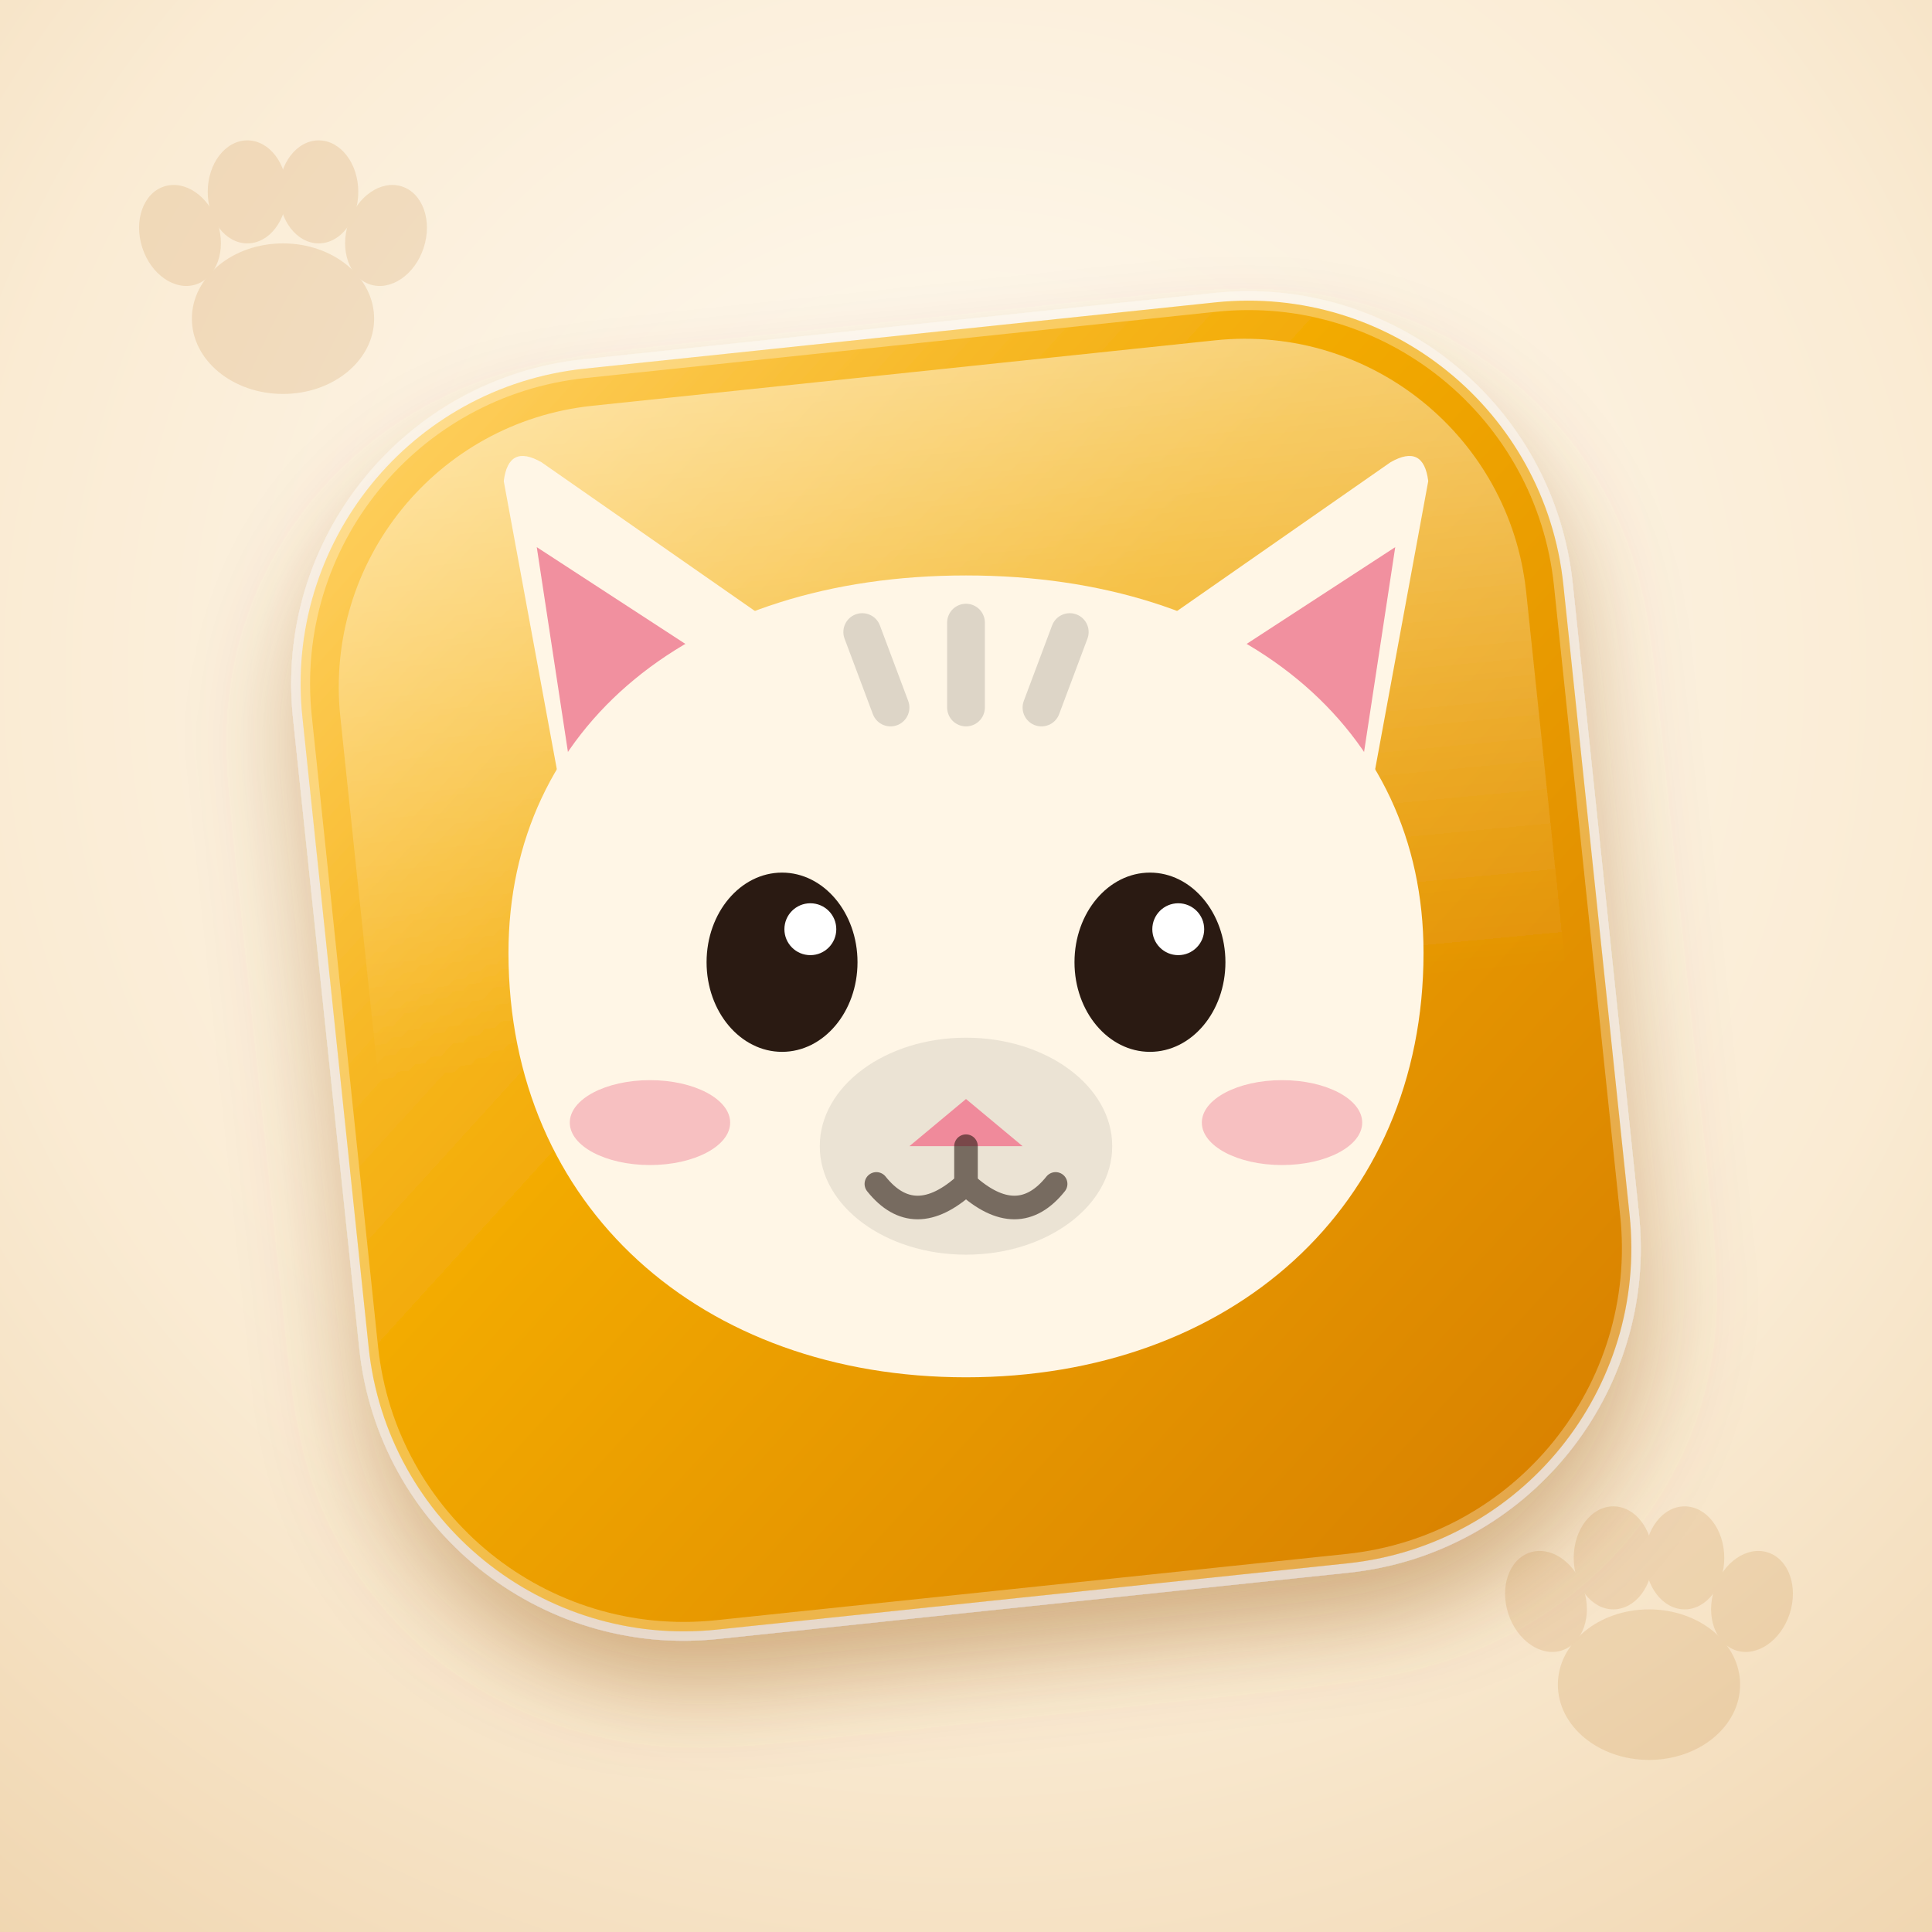
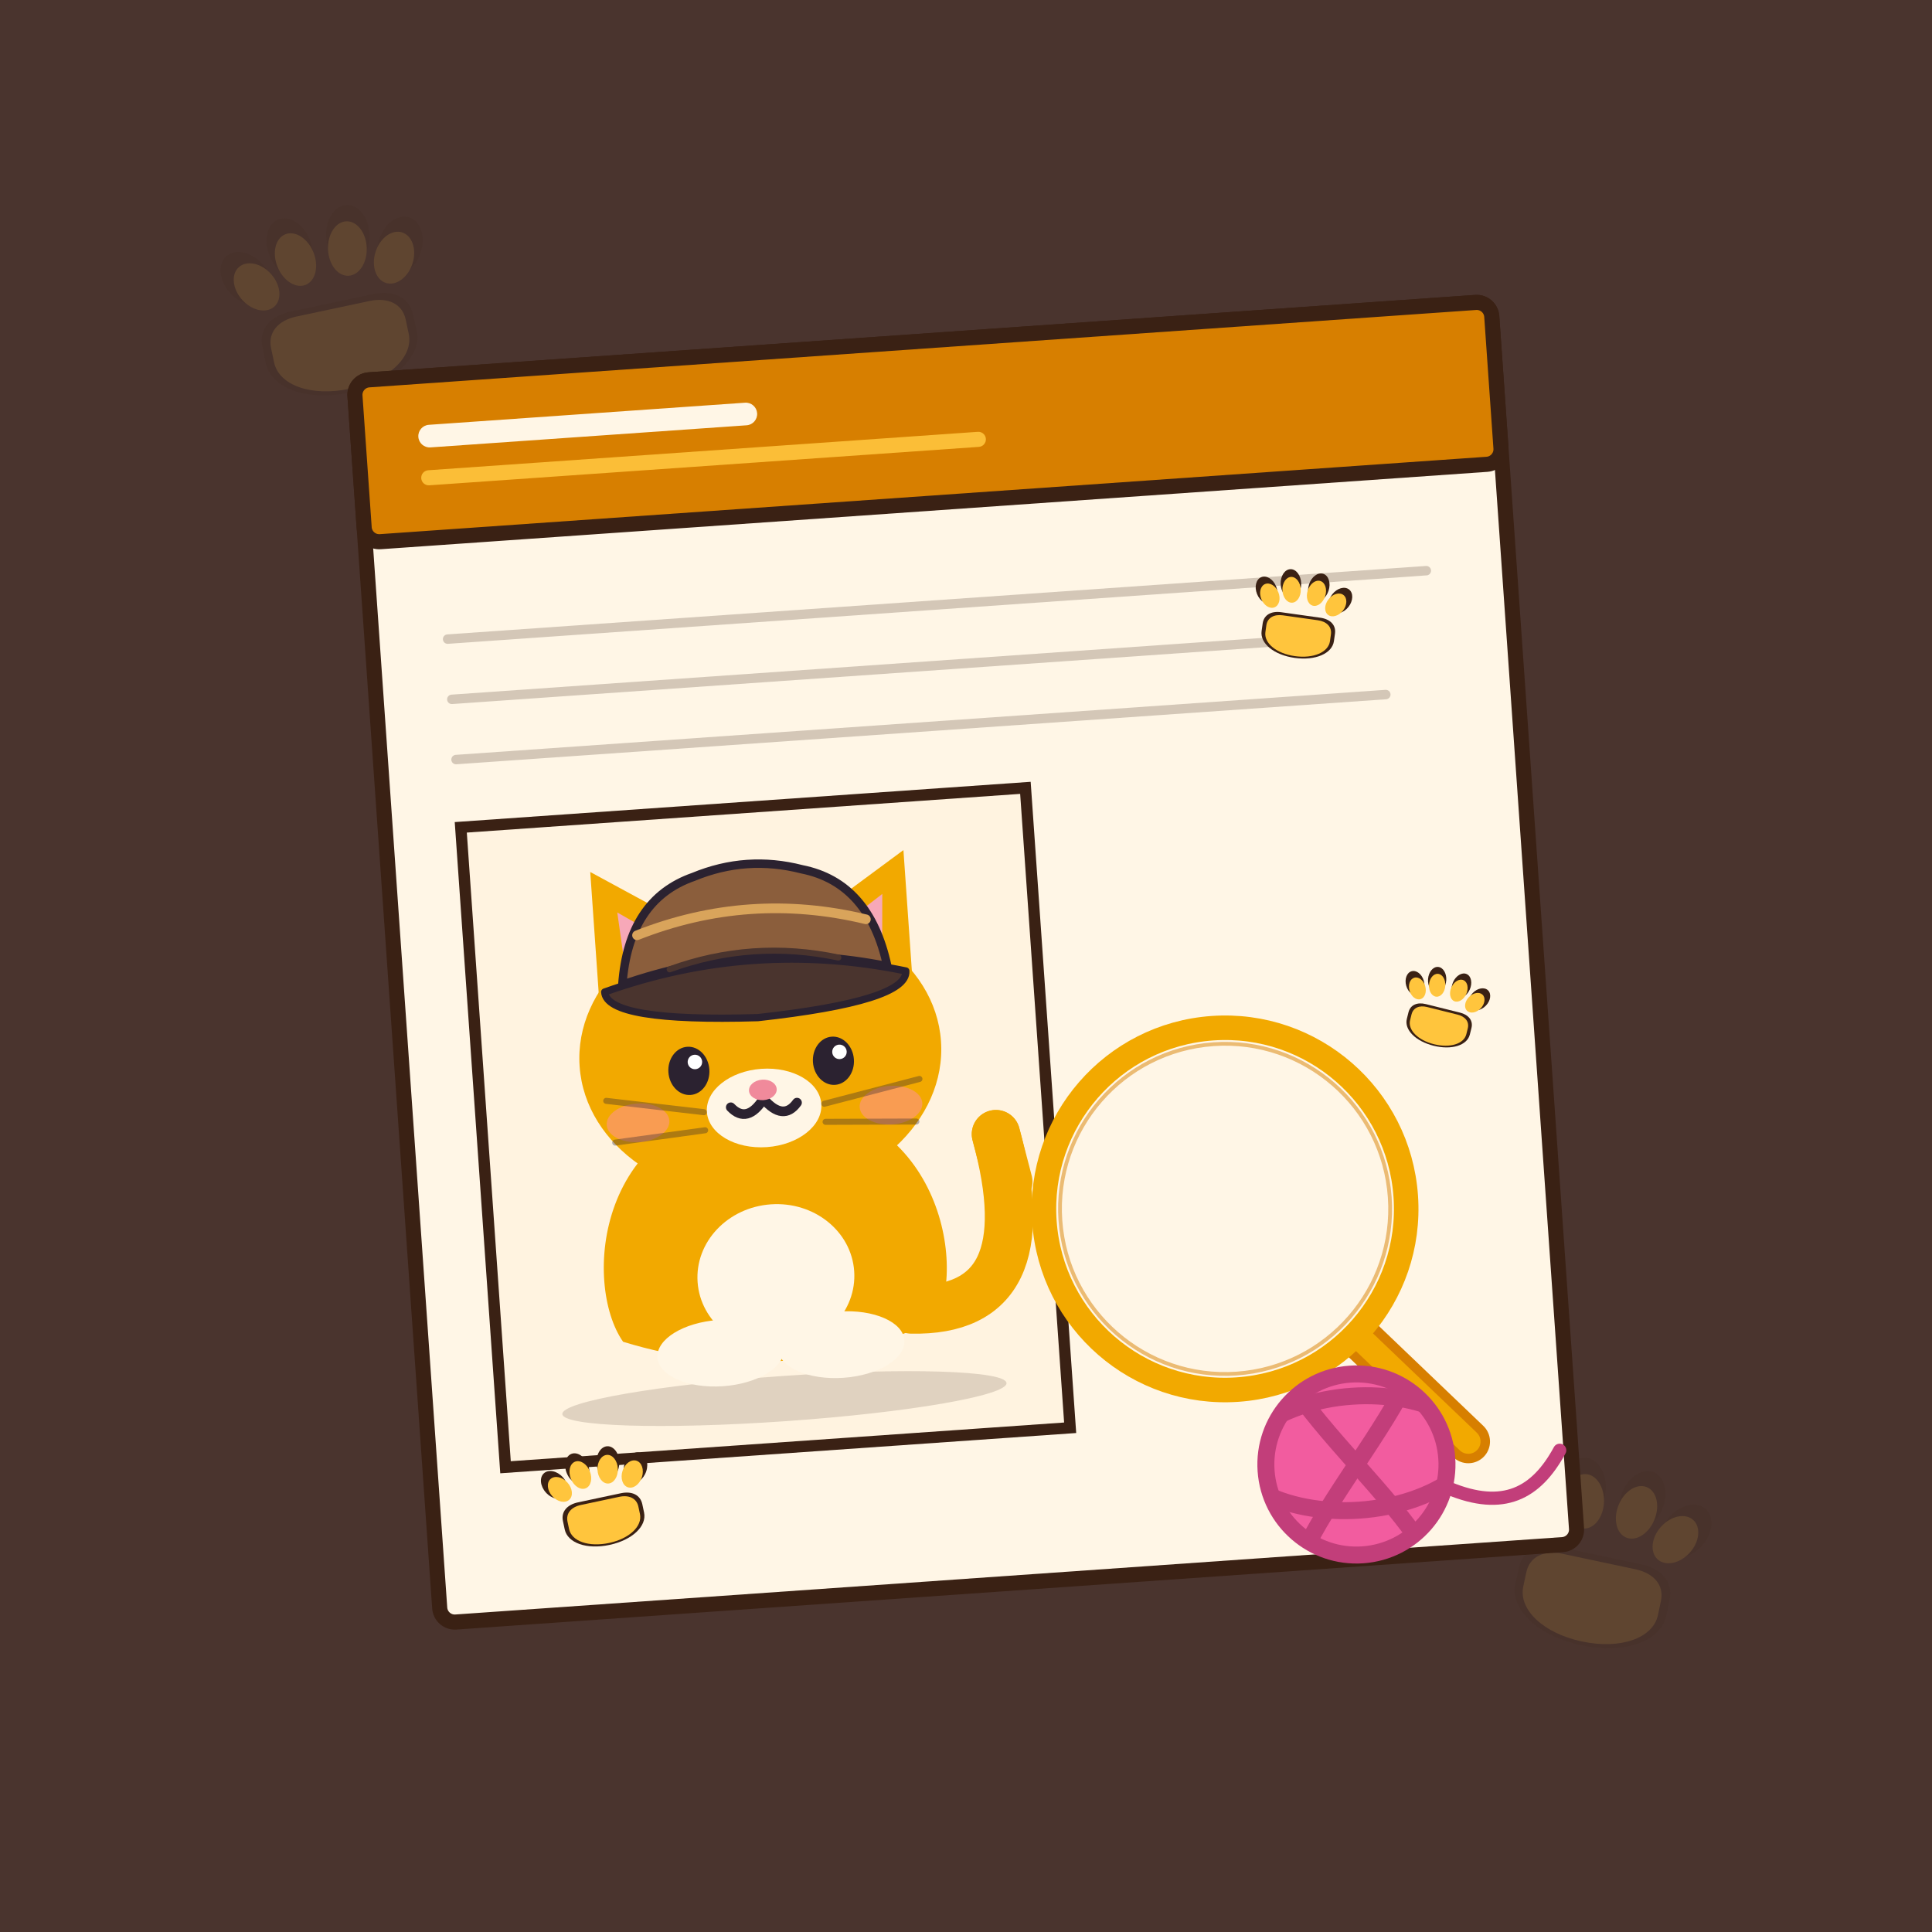
- <svg xmlns="http://www.w3.org/2000/svg" width="1024" height="1024" viewBox="0 0 1024 1024" role="img" aria-label="Not me Meow!: ficha ambar con la cara de un michi crema sobre una cuadricula">
+ <svg xmlns="http://www.w3.org/2000/svg" role="img" aria-label="Not me Meow!: expediente con el gato detective ámbar, huellas, lupa y ovillo rosa" width="1024" height="1024" viewBox="0 0 1024 1024">
  <defs>
-     <radialGradient id="mi-bg" cx="0.5" cy="0.35" r="0.85">
-       <stop offset="0" stop-color="#FFFBF3" />
-       <stop offset="0.6" stop-color="#FAEBD3" />
-       <stop offset="1" stop-color="#EFD4AD" />
-     </radialGradient>
-     <linearGradient id="mi-tile" x1="0.05" y1="0" x2="0.95" y2="1">
-       <stop offset="0" stop-color="#FFD266" />
-       <stop offset="0.42" stop-color="#F2A900" />
-       <stop offset="1" stop-color="#D77F00" />
-     </linearGradient>
-     <linearGradient id="mi-sheen" x1="0" y1="0" x2="0" y2="1">
-       <stop offset="0" stop-color="#FFFFFF" stop-opacity="0.45" />
-       <stop offset="0.55" stop-color="#FFFFFF" stop-opacity="0" />
-     </linearGradient>
-     <filter id="mi-shadow" x="-30%" y="-30%" width="170%" height="180%">
-       <feDropShadow dx="0" dy="28" stdDeviation="26" flood-color="#93500A" flood-opacity="0.40" />
-     </filter>
+     <clipPath id="t-cuerpo">
+       <path d="M50 52 C22 52 18 80 24 90 Q50 100 76 90 C82 80 78 52 50 52 Z" />
+     </clipPath>
+     <clipPath id="t-cabeza">
+       <ellipse cx="50" cy="44" rx="30" ry="24" />
+     </clipPath>
+     <clipPath id="t-ovillo">
+       <circle cx="700" cy="790" r="48" />
+     </clipPath>
  </defs>
-   <rect width="1024" height="1024" fill="url(#mi-bg)" />
-   <g fill="#B06000" opacity="0.14">
-     <g transform="translate(150 150) scale(1.05)">
-       <ellipse cx="0" cy="18" rx="46" ry="38" />
-       <ellipse cx="-52" cy="-24" rx="20" ry="26" transform="rotate(-18 -52 -24)" />
-       <ellipse cx="-18" cy="-46" rx="20" ry="26" />
-       <ellipse cx="18" cy="-46" rx="20" ry="26" />
-       <ellipse cx="52" cy="-24" rx="20" ry="26" transform="rotate(18 52 -24)" />
+   <rect width="1024" height="1024" fill="#4A342E" />
+   <g opacity="0.12">
+     <g transform="translate(180 180) rotate(-12) scale(0.380)">
+       <g transform="translate(0 26) scale(1.12) translate(0 -26)" fill="#3A2114">
+         <path d="M -96 -8 C -96 -31 -78 -44 -52 -44 L 52 -44 C 78 -44 96 -31 96 -8 L 96 12 C 96 45 55 70 0 70 C -55 70 -96 45 -96 12 Z" />
+         <ellipse cx="-98" cy="-96" rx="27" ry="37" transform="rotate(-30 -98 -96)" />
+         <ellipse cx="-37" cy="-122" rx="27" ry="38" transform="rotate(-10 -37 -122)" />
+         <ellipse cx="37" cy="-122" rx="27" ry="38" transform="rotate(10 37 -122)" />
+         <ellipse cx="98" cy="-96" rx="27" ry="37" transform="rotate(30 98 -96)" />
+       </g>
+       <g fill="#FFC53D">
+         <path d="M -96 -8 C -96 -31 -78 -44 -52 -44 L 52 -44 C 78 -44 96 -31 96 -8 L 96 12 C 96 45 55 70 0 70 C -55 70 -96 45 -96 12 Z" />
+         <ellipse cx="-98" cy="-96" rx="27" ry="37" transform="rotate(-30 -98 -96)" />
+         <ellipse cx="-37" cy="-122" rx="27" ry="38" transform="rotate(-10 -37 -122)" />
+         <ellipse cx="37" cy="-122" rx="27" ry="38" transform="rotate(10 37 -122)" />
+         <ellipse cx="98" cy="-96" rx="27" ry="37" transform="rotate(30 98 -96)" />
+       </g>
    </g>
-     <g transform="translate(874 874) scale(1.05)">
-       <ellipse cx="0" cy="18" rx="46" ry="38" />
-       <ellipse cx="-52" cy="-24" rx="20" ry="26" transform="rotate(-18 -52 -24)" />
-       <ellipse cx="-18" cy="-46" rx="20" ry="26" />
-       <ellipse cx="18" cy="-46" rx="20" ry="26" />
-       <ellipse cx="52" cy="-24" rx="20" ry="26" transform="rotate(18 52 -24)" />
+     <g transform="translate(844 844) rotate(12) scale(0.380)">
+       <g transform="translate(0 26) scale(1.12) translate(0 -26)" fill="#3A2114">
+         <path d="M -96 -8 C -96 -31 -78 -44 -52 -44 L 52 -44 C 78 -44 96 -31 96 -8 L 96 12 C 96 45 55 70 0 70 C -55 70 -96 45 -96 12 Z" />
+         <ellipse cx="-98" cy="-96" rx="27" ry="37" transform="rotate(-30 -98 -96)" />
+         <ellipse cx="-37" cy="-122" rx="27" ry="38" transform="rotate(-10 -37 -122)" />
+         <ellipse cx="37" cy="-122" rx="27" ry="38" transform="rotate(10 37 -122)" />
+         <ellipse cx="98" cy="-96" rx="27" ry="37" transform="rotate(30 98 -96)" />
+       </g>
+       <g fill="#FFC53D">
+         <path d="M -96 -8 C -96 -31 -78 -44 -52 -44 L 52 -44 C 78 -44 96 -31 96 -8 L 96 12 C 96 45 55 70 0 70 C -55 70 -96 45 -96 12 Z" />
+         <ellipse cx="-98" cy="-96" rx="27" ry="37" transform="rotate(-30 -98 -96)" />
+         <ellipse cx="-37" cy="-122" rx="27" ry="38" transform="rotate(-10 -37 -122)" />
+         <ellipse cx="37" cy="-122" rx="27" ry="38" transform="rotate(10 37 -122)" />
+         <ellipse cx="98" cy="-96" rx="27" ry="37" transform="rotate(30 98 -96)" />
+       </g>
    </g>
  </g>
-   <g filter="url(#mi-shadow)" transform="rotate(-6 512 512)">
-     <rect x="176" y="176" width="672" height="672" rx="168" fill="url(#mi-tile)" />
-     <rect x="176" y="176" width="672" height="672" rx="168" fill="none" stroke="#FFFFFF" stroke-width="10" opacity="0.30" />
-     <rect x="196" y="196" width="632" height="632" rx="150" fill="url(#mi-sheen)" />
-   </g>
-   <g transform="translate(512 520) scale(2.5)">
-     <path d="M-84 -30 L-98 -106 Q-97 -114 -90 -110 L-24 -64 Z" fill="#FFF6E6" />
-     <path d="M84 -30 L98 -106 Q97 -114 90 -110 L24 -64 Z" fill="#FFF6E6" />
-     <path d="M-84 -46 L-91 -92 L-48 -64 Z" fill="#F08A9B" opacity="0.95" />
-     <path d="M84 -46 L91 -92 L48 -64 Z" fill="#F08A9B" opacity="0.95" />
-     <path d="M0 -86 C58 -86 97 -54 97 -6 C97 48 56 84 0 84 C-56 84 -97 48 -97 -6 C-97 -54 -58 -86 0 -86 Z" fill="#FFF6E6" />
-     <g stroke="#00000022" stroke-width="8" stroke-linecap="round" fill="none">
-       <path d="M0 -76 L0 -58" />
-       <path d="M-22 -74 L-16 -58" />
-       <path d="M22 -74 L16 -58" />
-     </g>
-     <ellipse cx="-39" cy="-4" rx="16" ry="19" fill="#2A1A12" />
-     <ellipse cx="39" cy="-4" rx="16" ry="19" fill="#2A1A12" />
-     <circle cx="-33" cy="-11" r="5.5" fill="#FFFFFF" />
-     <circle cx="45" cy="-11" r="5.5" fill="#FFFFFF" />
-     <ellipse cx="-67" cy="30" rx="17" ry="9" fill="#F08A9B" opacity="0.5" />
-     <ellipse cx="67" cy="30" rx="17" ry="9" fill="#F08A9B" opacity="0.5" />
-     <ellipse cx="0" cy="35" rx="31" ry="23" fill="#00000014" />
-     <path d="M0 25 L-12 35 L12 35 Z" fill="#F08A9B" />
-     <g stroke="#2A1A12" stroke-width="5" stroke-linecap="round" fill="none" opacity="0.6">
-       <path d="M0 35 L0 43" />
-       <path d="M0 43 Q-11 53 -19 43" />
-       <path d="M0 43 Q11 53 19 43" />
+   <g transform="translate(512 512) scale(1) translate(-512 -512)">
+     <g transform="rotate(-4 512 512)">
+       <rect x="210" y="180" width="604" height="660" rx="8" fill="#FFF6E6" stroke="#3A2114" stroke-width="8" />
+       <rect x="210" y="180" width="604" height="86" rx="8" fill="#D77F00" stroke="#3A2114" stroke-width="8" />
+       <rect x="242" y="206" width="180" height="12" rx="6" fill="#FFF6E6" />
+       <rect x="242" y="230" width="300" height="8" rx="4" fill="#FFC53D" opacity="0.9" />
+       <path d="M210 266 H814" stroke="#3A2114" stroke-width="6" />
+       <g stroke="#3A2114" stroke-width="5" opacity="0.22" stroke-linecap="round">
+         <path d="M250 320 H770" />
+         <path d="M250 352 H700" />
+         <path d="M250 384 H744" />
+       </g>
+       <rect x="250" y="420" width="300" height="340" fill="#FFF3E0" stroke="#3A2114" stroke-width="6" />
+       <ellipse cx="400" cy="734" rx="118" ry="12" fill="#3A2114" opacity="0.16" />
+       <g transform="translate(240.0 410.0) scale(3.2)">
+         <path d="M72 88 Q94 90 88 60" stroke="#F2A900" stroke-width="8" stroke-linecap="round" fill="none" />
+         <path d="M89.5 68 L88 60" stroke="#F2A900" stroke-width="8" stroke-linecap="round" fill="none" />
+         <path d="M50 52 C22 52 18 80 24 90 Q50 100 76 90 C82 80 78 52 50 52 Z" fill="#F2A900" />
+         <ellipse cx="50" cy="81" rx="13" ry="12" fill="#FFF6E6" />
+         <ellipse cx="40" cy="93" rx="10.5" ry="5.5" fill="#FFF6E6" />
+         <ellipse cx="60" cy="93" rx="10.5" ry="5.5" fill="#FFF6E6" />
+         <path d="M24 38 L24 12 L46 26 Z" fill="#F2A900" />
+         <path d="M29 33 L28 19 L40 27 Z" fill="#F7A8B8" />
+         <g transform="translate(100 0) scale(-1 1)">
+           <path d="M24 38 L24 12 L46 26 Z" fill="#F2A900" />
+           <path d="M29 33 L28 19 L40 27 Z" fill="#F7A8B8" />
+         </g>
+         <ellipse cx="50" cy="44" rx="30" ry="24" fill="#F2A900" />
+         <ellipse cx="29" cy="54" rx="5.2" ry="3.2" fill="#FF8FA3" opacity="0.5" />
+         <ellipse cx="71" cy="54" rx="5.2" ry="3.2" fill="#FF8FA3" opacity="0.5" />
+         <ellipse cx="50" cy="53" rx="9.5" ry="6.5" fill="#FFF6E6" />
+         <ellipse cx="38" cy="46" rx="3.4" ry="4" fill="#2B2230" />
+         <circle cx="39.1" cy="44.6" r="1.2" fill="#FFFFFF" />
+         <ellipse cx="62" cy="46" rx="3.4" ry="4" fill="#2B2230" />
+         <circle cx="63.1" cy="44.6" r="1.2" fill="#FFFFFF" />
+         <g stroke="#2B2230" stroke-width="1.6" stroke-linecap="round" fill="none">
+           <path d="M50 51.5 Q47 55.5 44.5 52.5" />
+           <path d="M50 51.5 Q53 55.5 55.5 52.5" />
+         </g>
+         <ellipse cx="50" cy="50" rx="2.3" ry="1.7" fill="#F08A9B" />
+         <g stroke="#2B2230" stroke-width="1" stroke-linecap="round" opacity="0.35">
+           <path d="M40 53 L24 50" />
+           <path d="M40 56 L25 57" />
+           <path d="M60 53 L76 50" />
+           <path d="M60 56 L75 57" />
+         </g>
+         <g>
+           <path d="M28 31 Q30 17 41 14 Q50 11 59 14 Q70 17 72 31 Q61 28 50 28 Q39 28 28 31 Z" fill="#8B5E3C" stroke="#2B2230" stroke-width="1.4" stroke-linejoin="round" />
+           <path d="M25 32 Q50 25 75 32 Q75 37 50 38 Q25 37 25 32 Z" fill="#4A342E" stroke="#2B2230" stroke-width="1.2" stroke-linejoin="round" />
+           <path d="M31 23 Q50 17 69 23" stroke="#D9A45B" stroke-width="1.6" stroke-linecap="round" fill="none" />
+           <path d="M36 29 Q50 25 64 29" stroke="#4A342E" stroke-width="1" stroke-linecap="round" fill="none" />
+         </g>
+       </g>
+       <g transform="translate(700 348) rotate(12) scale(0.180)">
+         <g transform="translate(0 26) scale(1.12) translate(0 -26)" fill="#3A2114">
+           <path d="M -96 -8 C -96 -31 -78 -44 -52 -44 L 52 -44 C 78 -44 96 -31 96 -8 L 96 12 C 96 45 55 70 0 70 C -55 70 -96 45 -96 12 Z" />
+           <ellipse cx="-98" cy="-96" rx="27" ry="37" transform="rotate(-30 -98 -96)" />
+           <ellipse cx="-37" cy="-122" rx="27" ry="38" transform="rotate(-10 -37 -122)" />
+           <ellipse cx="37" cy="-122" rx="27" ry="38" transform="rotate(10 37 -122)" />
+           <ellipse cx="98" cy="-96" rx="27" ry="37" transform="rotate(30 98 -96)" />
+         </g>
+         <g fill="#FFC53D">
+           <path d="M -96 -8 C -96 -31 -78 -44 -52 -44 L 52 -44 C 78 -44 96 -31 96 -8 L 96 12 C 96 45 55 70 0 70 C -55 70 -96 45 -96 12 Z" />
+           <ellipse cx="-98" cy="-96" rx="27" ry="37" transform="rotate(-30 -98 -96)" />
+           <ellipse cx="-37" cy="-122" rx="27" ry="38" transform="rotate(-10 -37 -122)" />
+           <ellipse cx="37" cy="-122" rx="27" ry="38" transform="rotate(10 37 -122)" />
+           <ellipse cx="98" cy="-96" rx="27" ry="37" transform="rotate(30 98 -96)" />
+         </g>
+       </g>
+       <g transform="translate(760 560) rotate(18) scale(0.160)">
+         <g transform="translate(0 26) scale(1.12) translate(0 -26)" fill="#3A2114">
+           <path d="M -96 -8 C -96 -31 -78 -44 -52 -44 L 52 -44 C 78 -44 96 -31 96 -8 L 96 12 C 96 45 55 70 0 70 C -55 70 -96 45 -96 12 Z" />
+           <ellipse cx="-98" cy="-96" rx="27" ry="37" transform="rotate(-30 -98 -96)" />
+           <ellipse cx="-37" cy="-122" rx="27" ry="38" transform="rotate(-10 -37 -122)" />
+           <ellipse cx="37" cy="-122" rx="27" ry="38" transform="rotate(10 37 -122)" />
+           <ellipse cx="98" cy="-96" rx="27" ry="37" transform="rotate(30 98 -96)" />
+         </g>
+         <g fill="#FFC53D">
+           <path d="M -96 -8 C -96 -31 -78 -44 -52 -44 L 52 -44 C 78 -44 96 -31 96 -8 L 96 12 C 96 45 55 70 0 70 C -55 70 -96 45 -96 12 Z" />
+           <ellipse cx="-98" cy="-96" rx="27" ry="37" transform="rotate(-30 -98 -96)" />
+           <ellipse cx="-37" cy="-122" rx="27" ry="38" transform="rotate(-10 -37 -122)" />
+           <ellipse cx="37" cy="-122" rx="27" ry="38" transform="rotate(10 37 -122)" />
+           <ellipse cx="98" cy="-96" rx="27" ry="37" transform="rotate(30 98 -96)" />
+         </g>
+       </g>
+       <g transform="translate(300 790) rotate(-8) scale(0.200)">
+         <g transform="translate(0 26) scale(1.12) translate(0 -26)" fill="#3A2114">
+           <path d="M -96 -8 C -96 -31 -78 -44 -52 -44 L 52 -44 C 78 -44 96 -31 96 -8 L 96 12 C 96 45 55 70 0 70 C -55 70 -96 45 -96 12 Z" />
+           <ellipse cx="-98" cy="-96" rx="27" ry="37" transform="rotate(-30 -98 -96)" />
+           <ellipse cx="-37" cy="-122" rx="27" ry="38" transform="rotate(-10 -37 -122)" />
+           <ellipse cx="37" cy="-122" rx="27" ry="38" transform="rotate(10 37 -122)" />
+           <ellipse cx="98" cy="-96" rx="27" ry="37" transform="rotate(30 98 -96)" />
+         </g>
+         <g fill="#FFC53D">
+           <path d="M -96 -8 C -96 -31 -78 -44 -52 -44 L 52 -44 C 78 -44 96 -31 96 -8 L 96 12 C 96 45 55 70 0 70 C -55 70 -96 45 -96 12 Z" />
+           <ellipse cx="-98" cy="-96" rx="27" ry="37" transform="rotate(-30 -98 -96)" />
+           <ellipse cx="-37" cy="-122" rx="27" ry="38" transform="rotate(-10 -37 -122)" />
+           <ellipse cx="37" cy="-122" rx="27" ry="38" transform="rotate(10 37 -122)" />
+           <ellipse cx="98" cy="-96" rx="27" ry="37" transform="rotate(30 98 -96)" />
+         </g>
+       </g>
+       <g stroke-linecap="round">
+         <path d="M705.9 722.5 L760 782" stroke="#D77F00" stroke-width="23" />
+         <path d="M705.9 722.5 L760 782" stroke="#F2A900" stroke-width="13" />
+         <circle cx="640" cy="650" r="96" fill="#FFF6E6" stroke="#F2A900" stroke-width="13" />
+         <circle cx="640" cy="650" r="87.5" fill="none" stroke="#D77F00" stroke-width="2" opacity="0.5" />
+       </g>
+       <g>
+         <circle cx="700" cy="790" r="48" fill="#F25C9F" />
+         <g clip-path="url(#t-ovillo)" stroke="#C23E7A" stroke-width="9" stroke-linecap="round" fill="none">
+           <path d="M648 768 C676 749 724 749 752 768" />
+           <path d="M647 800 C676 819 724 819 753 800" />
+           <path d="M668 744 C683 772 717 808 732 836" />
+           <path d="M732 744 C717 772 683 808 668 836" />
+         </g>
+         <circle cx="700" cy="790" r="48" fill="none" stroke="#C23E7A" stroke-width="9" />
+         <path d="M748 806 C776 820 794 812 808 790" stroke="#C23E7A" stroke-width="7" stroke-linecap="round" fill="none" />
+       </g>
    </g>
  </g>
</svg>
